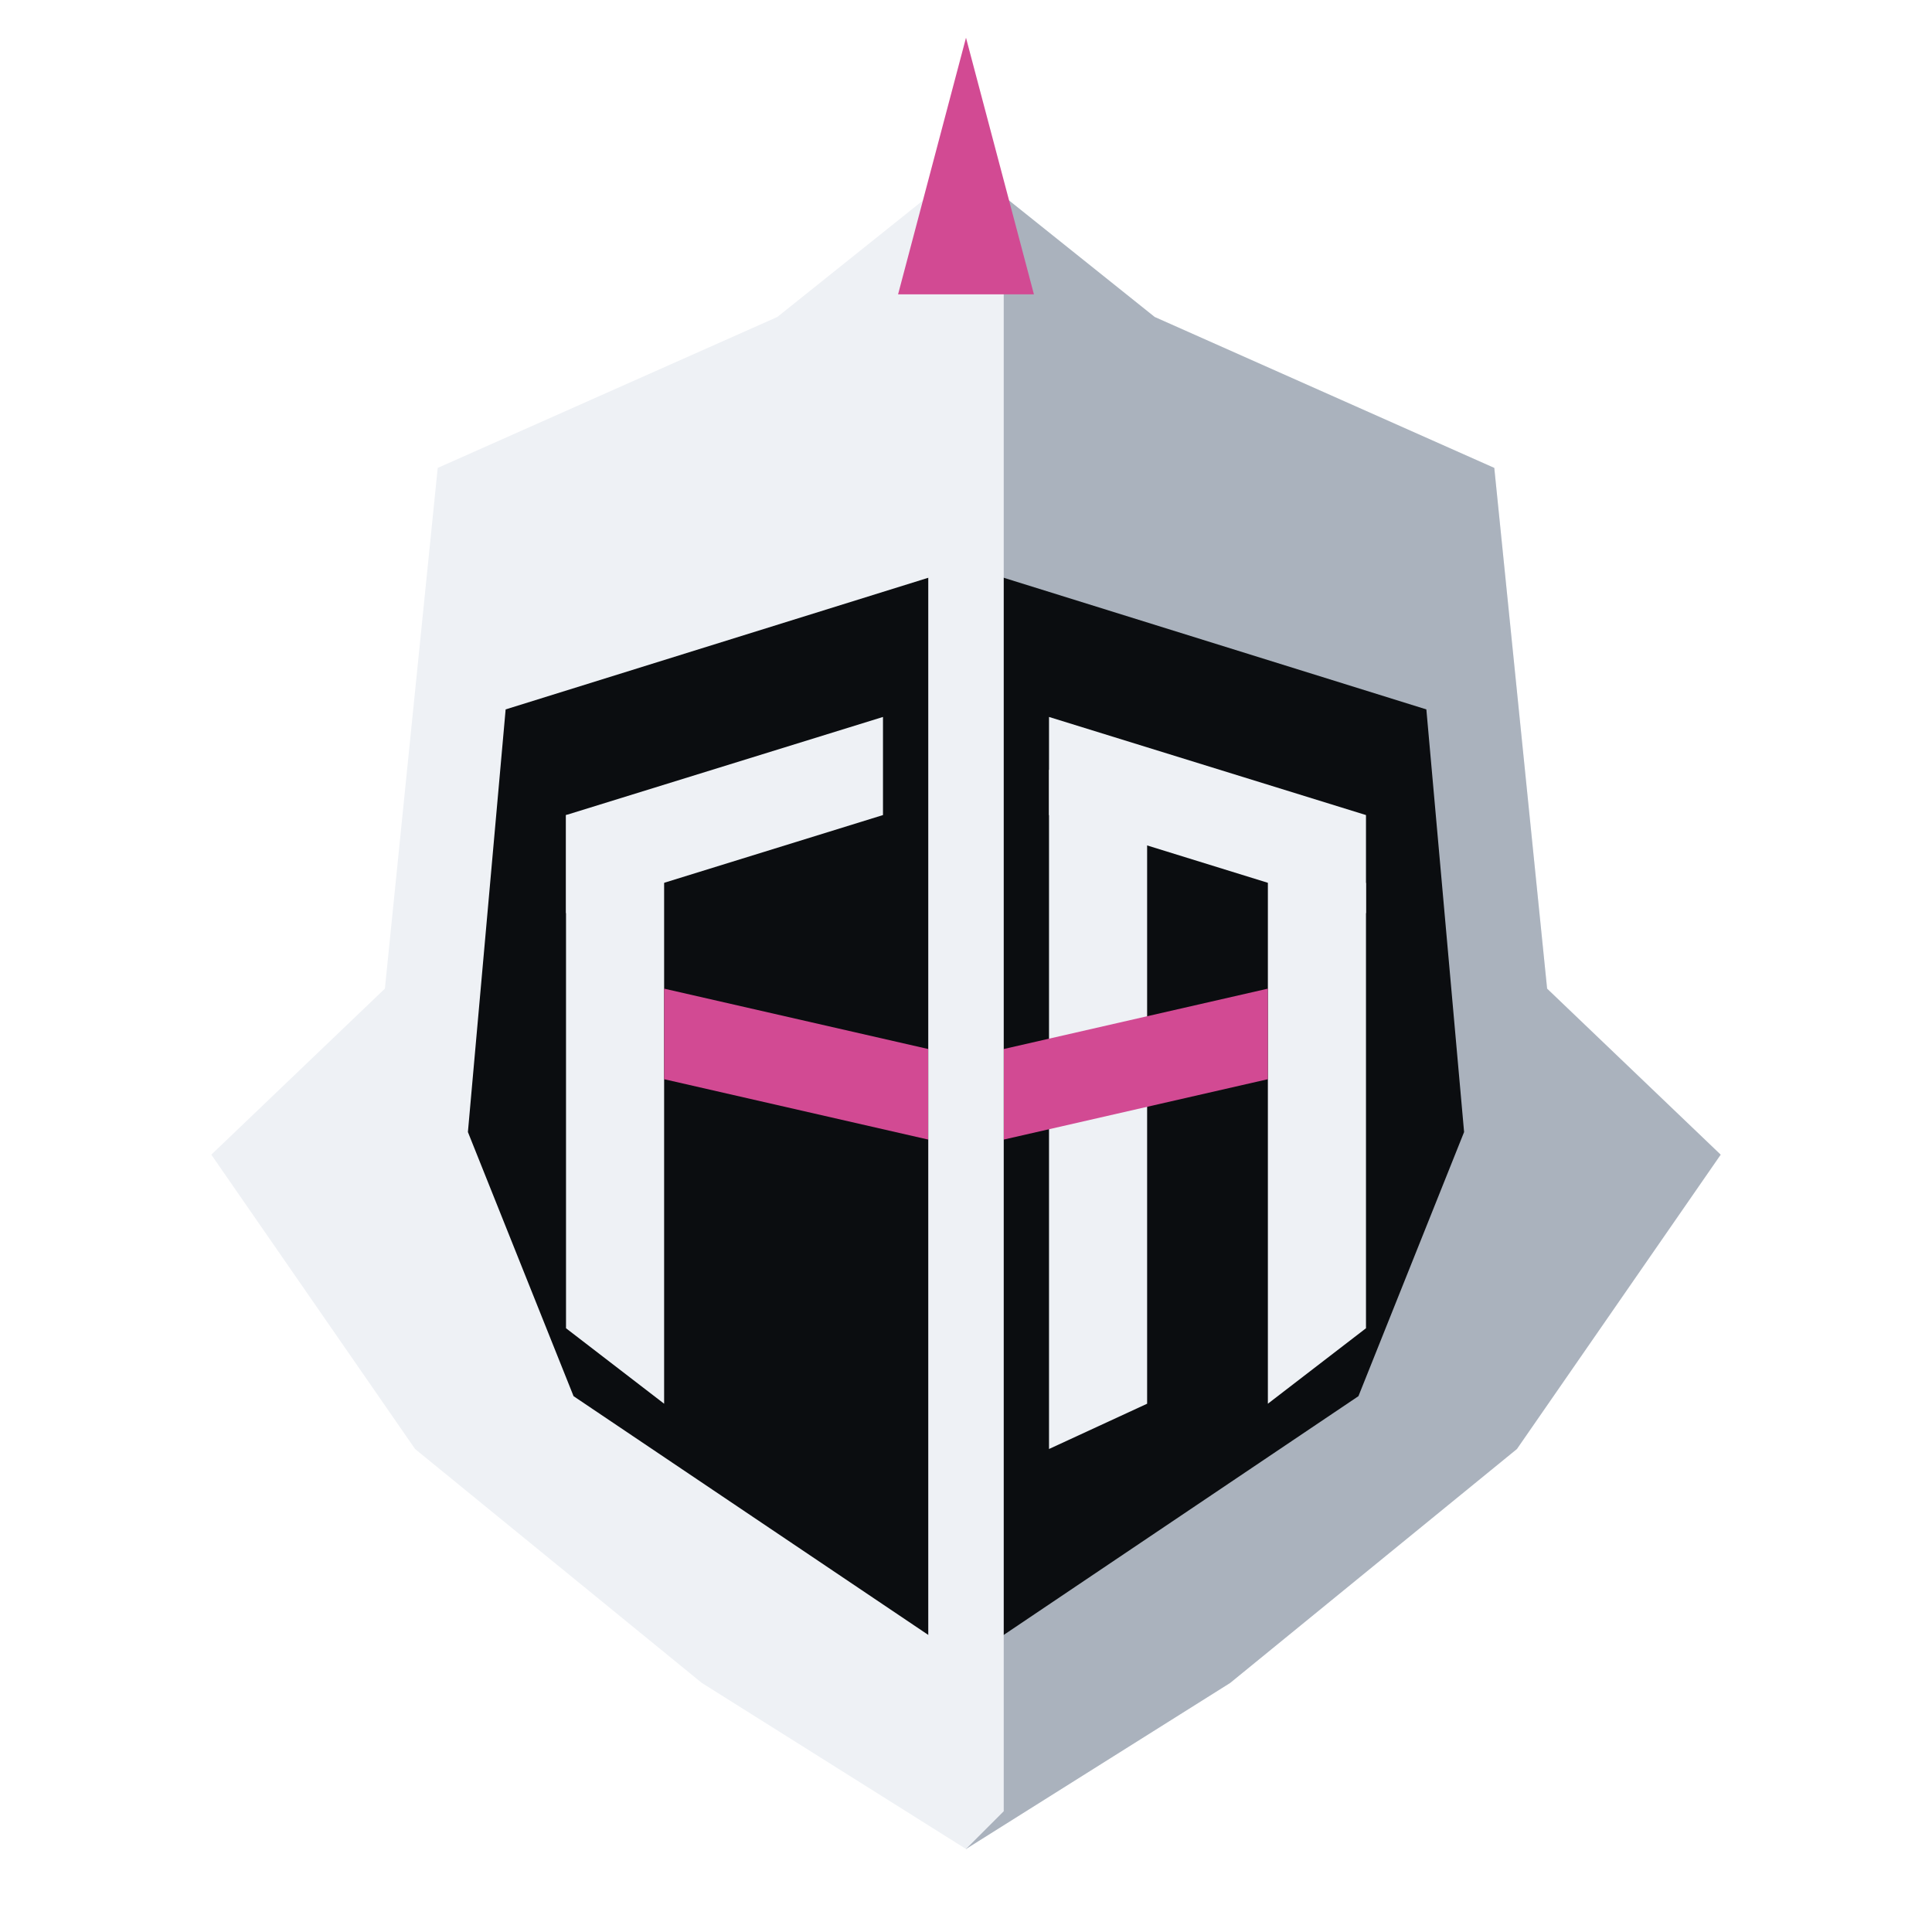
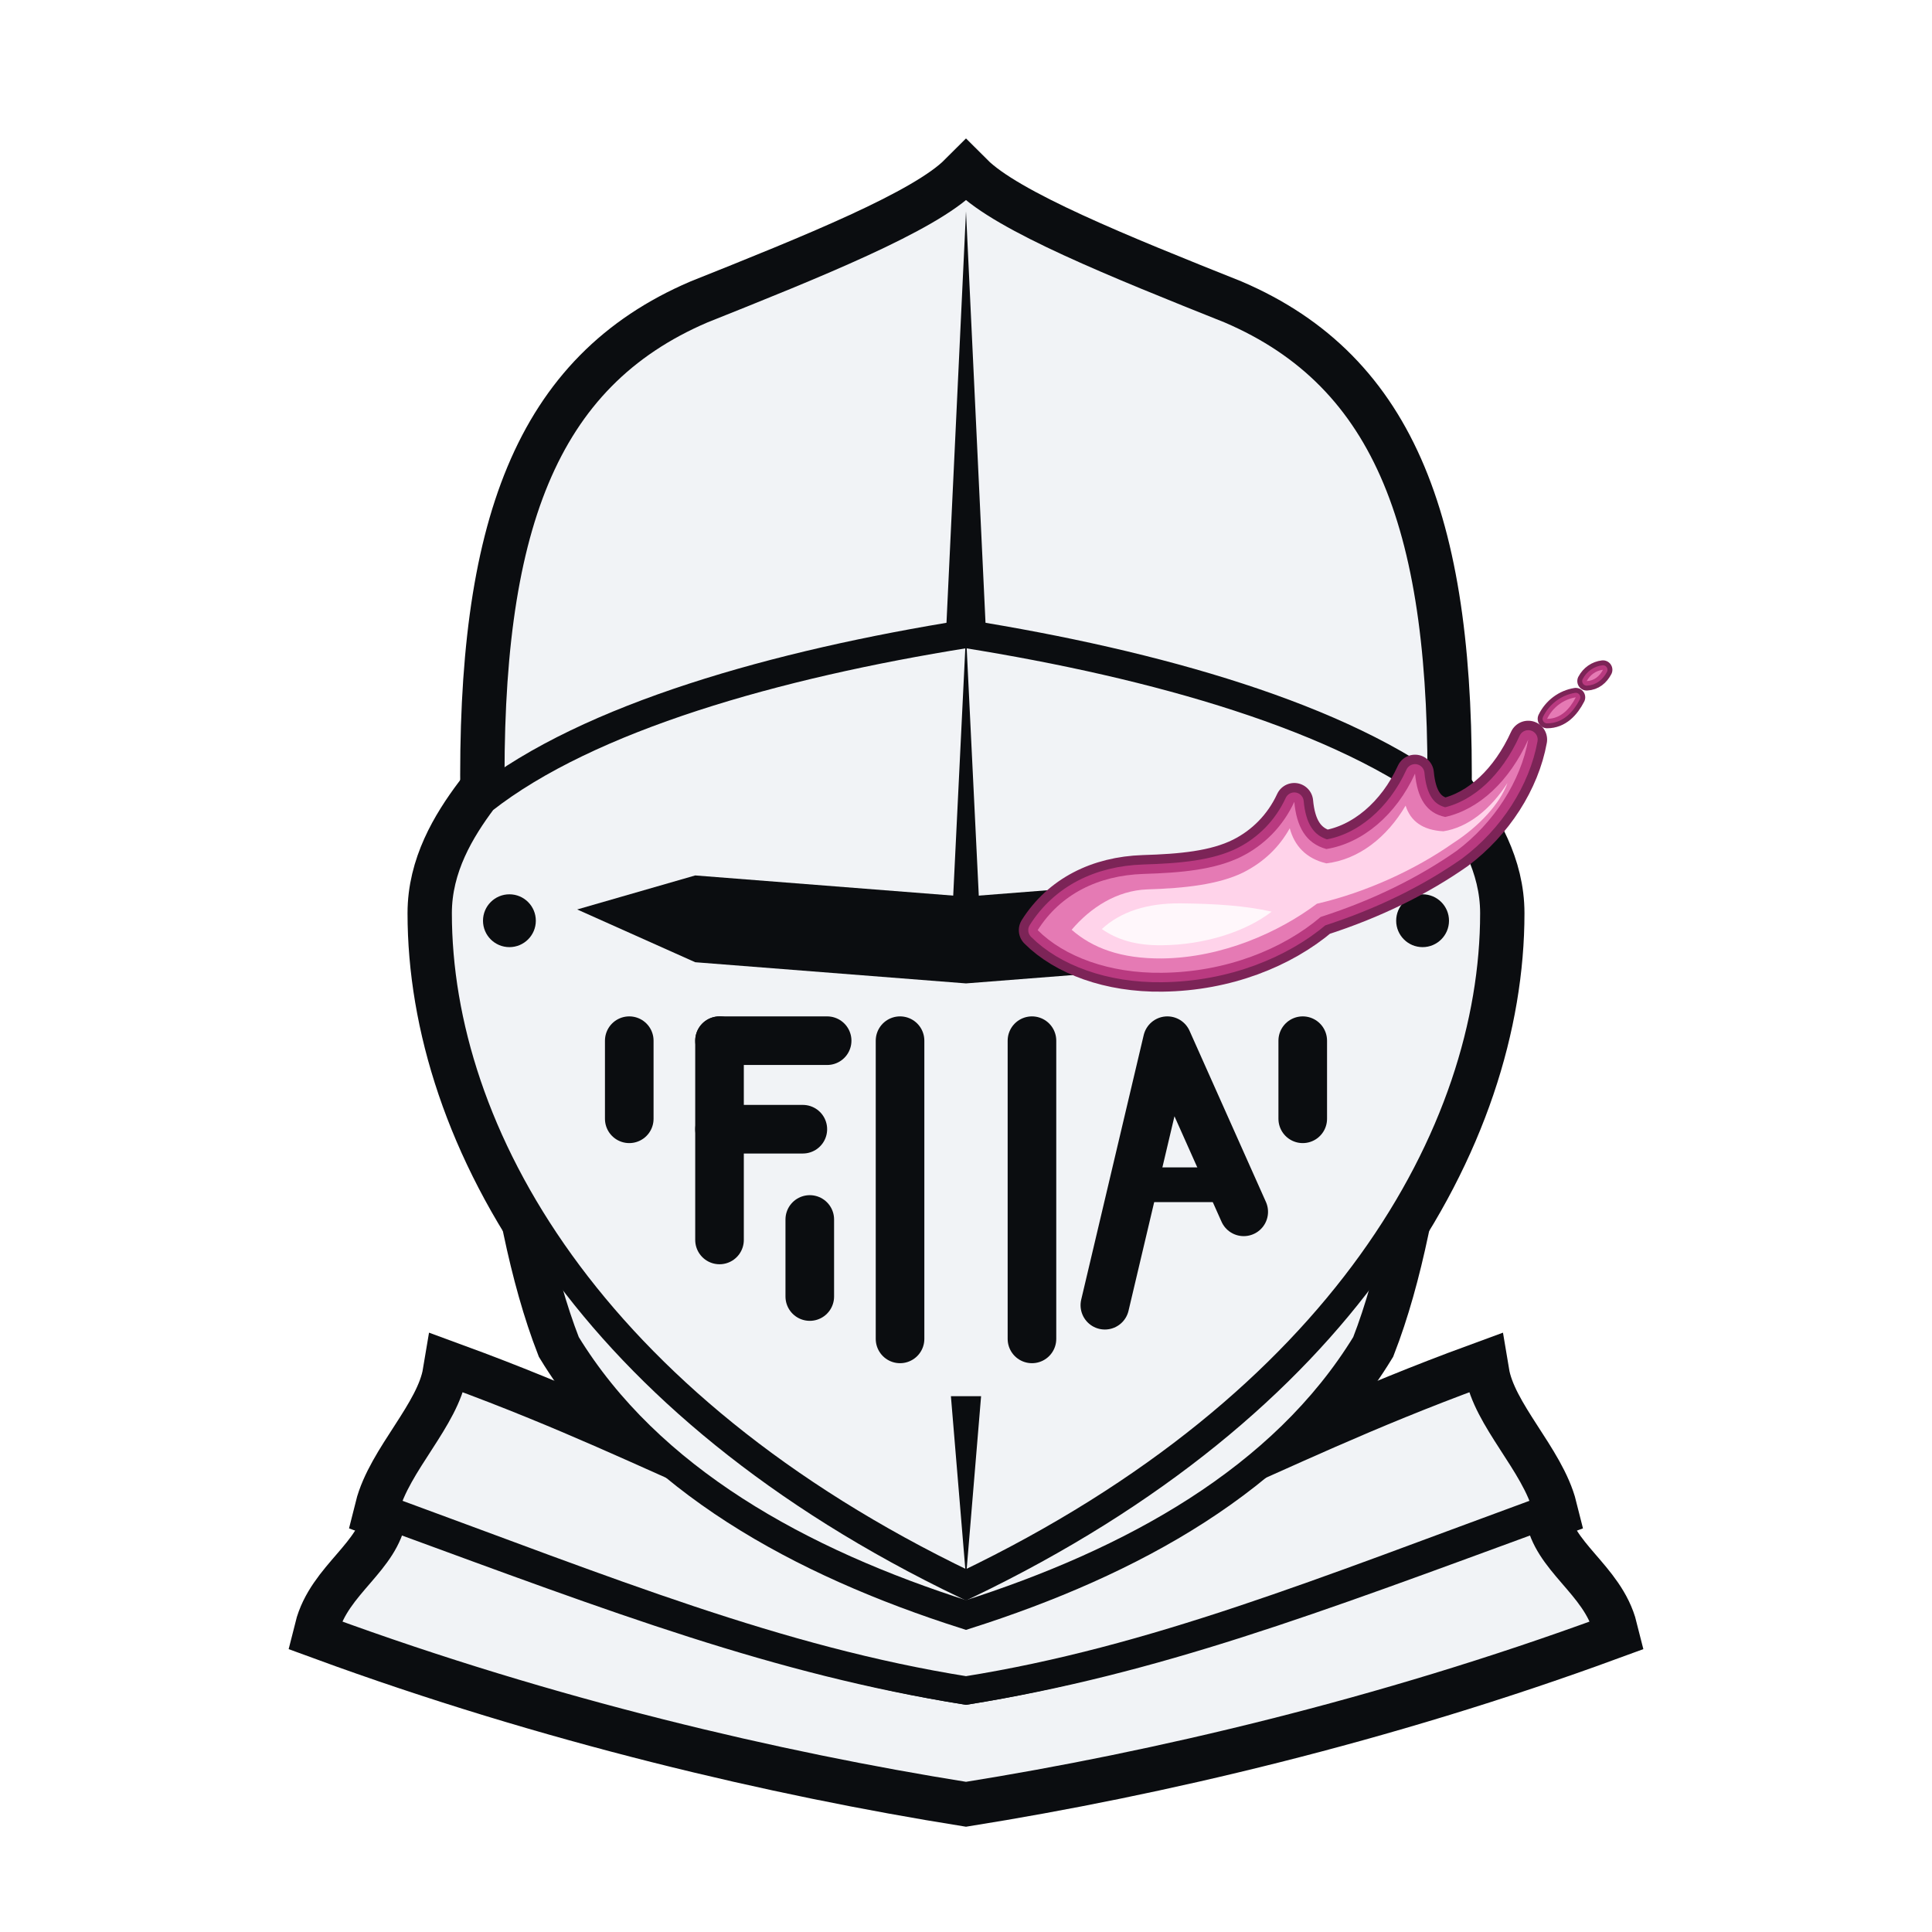
<svg xmlns="http://www.w3.org/2000/svg" viewBox="0 0 512 512">
-   <polygon points="256.0,44.0 306.0,84.0 396.0,124.0 410.0,262.0 456.0,306.0 402.0,384.0 326.0,446.0 256.0,490.0 186.0,446.0 110.0,384.0 56.0,306.0 102.0,262.0 116.0,124.0 206.0,84.0" fill="#eef1f5" />
-   <polygon points="256.0,44.0 306.0,84.0 396.0,124.0 410.0,262.0 456.0,306.0 402.0,384.0 326.0,446.0 256.0,490.0" fill="#aab2bd" />
-   <polygon points="256.0,150.0 378.0,188.0 388.0,300.0 360.0,370.0 256.0,440.0 152.0,370.0 124.0,300.0 134.0,188.0" fill="#0b0d10" />
-   <polygon points="150.0,216.0 234.0,190.0 234.0,216.0 150.0,242.0" fill="#eef1f5" />
-   <polygon points="150.0,216.0 176.0,216.0 176.0,372.0 150.0,352.0" fill="#eef1f5" />
-   <polygon points="278.0,190.0 362.0,216.0 362.0,242.0 278.0,216.0" fill="#eef1f5" />
-   <polygon points="278.0,204.0 304.0,212.0 304.0,372.0 278.0,384.0" fill="#eef1f5" />
-   <polygon points="336.0,226.0 362.0,234.0 362.0,352.0 336.0,372.0" fill="#eef1f5" />
-   <polygon points="176.0,262.0 246.0,278.0 246.0,302.0 176.0,286.0" fill="#d24a93" />
-   <polygon points="266.0,278.0 336.0,262.0 336.0,286.0 266.0,302.0" fill="#d24a93" />
-   <polygon points="246.0,52.0 266.0,52.0 266.0,480.0 256.0,490.0 246.0,480.0" fill="#eef1f5" />
-   <polygon points="238.0,78.0 256.0,10.0 274.0,78.0" fill="#d24a93" />
+   <g fill="#0b0d10" stroke="#0b0d10" stroke-width="16" stroke-linejoin="miter" stroke-miterlimit="3">
+     <path d="M256,476 C206,468 146,454 86,432 C89,420 102,414 104,402 C164,424 206,440 256,448 C306,440 348,424 408,402 C410,414 423,420 426,432 C366,454 306,468 256,476 Z" />
+     <path d="M256,448 C206,440 162,422 102,400 C105,388 118,376 120,364 C180,386 206,406 256,414 C306,406 332,386 392,364 C394,376 407,388 410,400 C350,422 306,440 256,448 Z" />
+     <path d="M256,48 C246,58 216,70 186,82 C144,100 129,140 130,212 C132,262 136,320 150,356 C172,392 212,414 256,428 C300,414 340,392 362,356 C376,320 380,262 382,212 C383,140 368,100 326,82 C296,70 266,58 256,48 Z" />
+     <path d="M256,168 C206,176 156,190 128,212 C122,220 116,230 116,242 C116,300 156,372 256,420 C356,372 396,300 396,242 C396,230 390,220 384,212 C356,190 306,176 256,168 Z" />
+   </g>
+   <g fill="#f1f3f6" stroke="#0b0d10" stroke-width="7.5" stroke-linejoin="miter" stroke-miterlimit="6">
+     <path d="M256,476 C206,468 146,454 86,432 C89,420 102,414 104,402 C164,424 206,440 256,448 C306,440 348,424 408,402 C410,414 423,420 426,432 C366,454 306,468 256,476 Z" />
+     <path d="M256,448 C206,440 162,422 102,400 C105,388 118,376 120,364 C180,386 206,406 256,414 C306,406 332,386 392,364 C394,376 407,388 410,400 C350,422 306,440 256,448 Z" />
+     <path d="M256,48 C246,58 216,70 186,82 C144,100 129,140 130,212 C132,262 136,320 150,356 C172,392 212,414 256,428 C300,414 340,392 362,356 C376,320 380,262 382,212 C383,140 368,100 326,82 C296,70 266,58 256,48 Z" />
+   </g>
+   <g fill="#0b0d10">
+     <path d="M256,56 L261.5,172 L250.5,172 Z" />
+   </g>
+   <g fill="#f1f3f6" stroke="#0b0d10" stroke-width="7.5" stroke-linejoin="miter" stroke-miterlimit="6">
+     <path d="M256,168 C206,176 156,190 128,212 C122,220 116,230 116,242 C116,300 156,372 256,420 C356,372 396,300 396,242 C396,230 390,220 384,212 C356,190 306,176 256,168 Z" />
+   </g>
+   <g fill="#0b0d10">
+     <path d="M256,168 L259.5,239.6 L252.5,239.6 Z" />
+     <path d="M256,418 L252,370 L260,370 Z" />
+   </g>
+   <circle cx="135" cy="244" r="7" fill="#0b0d10" />
+   <circle cx="377" cy="244" r="7" fill="#0b0d10" />
+   <g transform="translate(20.48 17.732) scale(0.92)">
+     <g fill="#0b0d10">
+       <path d="M144,242.7 L178,232.9 L256,239 L334,232.9 L368,242.7 L334,257.9 L256,264 L178,257.9 Z" />
+       <path d="M303.2,317 L331.2,317 L333.7,327 L301.6,327 Z" />
+     </g>
+     <g fill="none" stroke="#0b0d10" stroke-width="14" stroke-linecap="round" stroke-linejoin="round">
+       <path d="M159,280.5 L159,303" />
+       <path d="M185,280.5 L185,337.9" />
+       <path d="M185,280.5 L216,280.5" />
+       <path d="M185,306 L209,306" />
+       <path d="M211,332 L211,354.2" />
+       <path d="M237,280.5 L237,366.4" />
+       <path d="M275,280.5 L275,366.4" />
+       <path d="M353,280.5 L353,303" />
+       <path d="M296,356.7 L314,280.5 L336,329.8" />
+     </g>
+   </g>
+   <g fill="#7c2457" stroke="#7c2457" stroke-width="10" stroke-linejoin="round">
+     <path d="M275,246.5 C281,237 291,232 303,231.6 C313,231.3 322,230.5 329,227 C335,224 340,219 343,212.5 C343.6,219 346,223.5 351.5,225 C361,223.5 370,216 375,205 C375.6,211.5 378,215.5 383,216.5 C392,214.5 400,207 405,196 C403,207 396,218 386,225.5 C376,232.5 364,238.5 350,243 C340,251.5 325,257.6 308,257.8 C294,258 282,253.5 275,246.5 Z" />
+   </g>
+   <g fill="#7c2457" stroke="#7c2457" stroke-width="5" stroke-linejoin="round">
+     <path d="M410,190.5 C411.5,187.4 414.4,185.3 417.6,184.8 C416,187.9 413.6,190.5 410,190.5 Z" />
+     <path d="M420.5,180.5 C421.4,178.8 423,177.7 424.8,177.5 C423.9,179.2 422.5,180.4 420.5,180.5 Z" />
+   </g>
+   <g fill="#b93a80" stroke="#b93a80" stroke-width="5" stroke-linejoin="round">
+     <path d="M275,246.5 C281,237 291,232 303,231.6 C313,231.3 322,230.5 329,227 C335,224 340,219 343,212.5 C343.6,219 346,223.5 351.5,225 C361,223.5 370,216 375,205 C375.6,211.5 378,215.5 383,216.5 C392,214.5 400,207 405,196 C403,207 396,218 386,225.5 C376,232.5 364,238.5 350,243 C340,251.5 325,257.6 308,257.8 C294,258 282,253.5 275,246.5 Z" />
+   </g>
+   <g fill="#b93a80" stroke="#b93a80" stroke-width="2.4" stroke-linejoin="round">
+     <path d="M410,190.5 C411.5,187.4 414.4,185.3 417.6,184.8 C416,187.9 413.6,190.5 410,190.5 Z" />
+     <path d="M420.5,180.5 C421.4,178.8 423,177.7 424.8,177.5 C423.9,179.2 422.5,180.4 420.5,180.5 Z" />
+   </g>
+   <g fill="#e57ab4">
+     <path d="M275,246.5 C281,237 291,232 303,231.6 C313,231.3 322,230.5 329,227 C335,224 340,219 343,212.5 C343.6,219 346,223.5 351.5,225 C361,223.5 370,216 375,205 C375.6,211.5 378,215.5 383,216.5 C392,214.5 400,207 405,196 C403,207 396,218 386,225.5 C376,232.5 364,238.5 350,243 C340,251.5 325,257.6 308,257.8 C294,258 282,253.5 275,246.5 Z" />
+     <path d="M410,190.5 C411.5,187.4 414.4,185.3 417.6,184.8 C416,187.9 413.6,190.5 410,190.5 Z" />
+     <path d="M420.5,180.5 C421.4,178.8 423,177.7 424.8,177.5 C423.9,179.2 422.5,180.4 420.5,180.5 Z" />
+   </g>
+   <g fill="#ffd3ea">
+     <path d="M284,246.4 C289,240.5 296,236 304,235.7 C314,235.4 323,234.4 329.5,231.2 C335,228.4 339,224.5 341.8,219.5 C343,224 346,227.5 351.5,228.8 C360,227.8 367.5,222 372.5,213.5 C373.8,217.6 377,220 382.5,220.3 C389,219.3 395,214.5 399.5,207.5 C397.5,213 392,219 385,223.5 C375,230.5 362,236.5 349,239.5 C339,247 324,253.8 308,254 C297,254.1 289.5,251.2 284,246.4 Z" />
+   </g>
+   <g fill="#fff7fb">
+     <path d="M292,246.2 C297,241.6 304,239.3 313,239.4 C322,239.5 330,240 337,241.6 C330,247 319,250.4 308,250.5 C301,250.6 296,249 292,246.2 Z" />
+   </g>
</svg>
